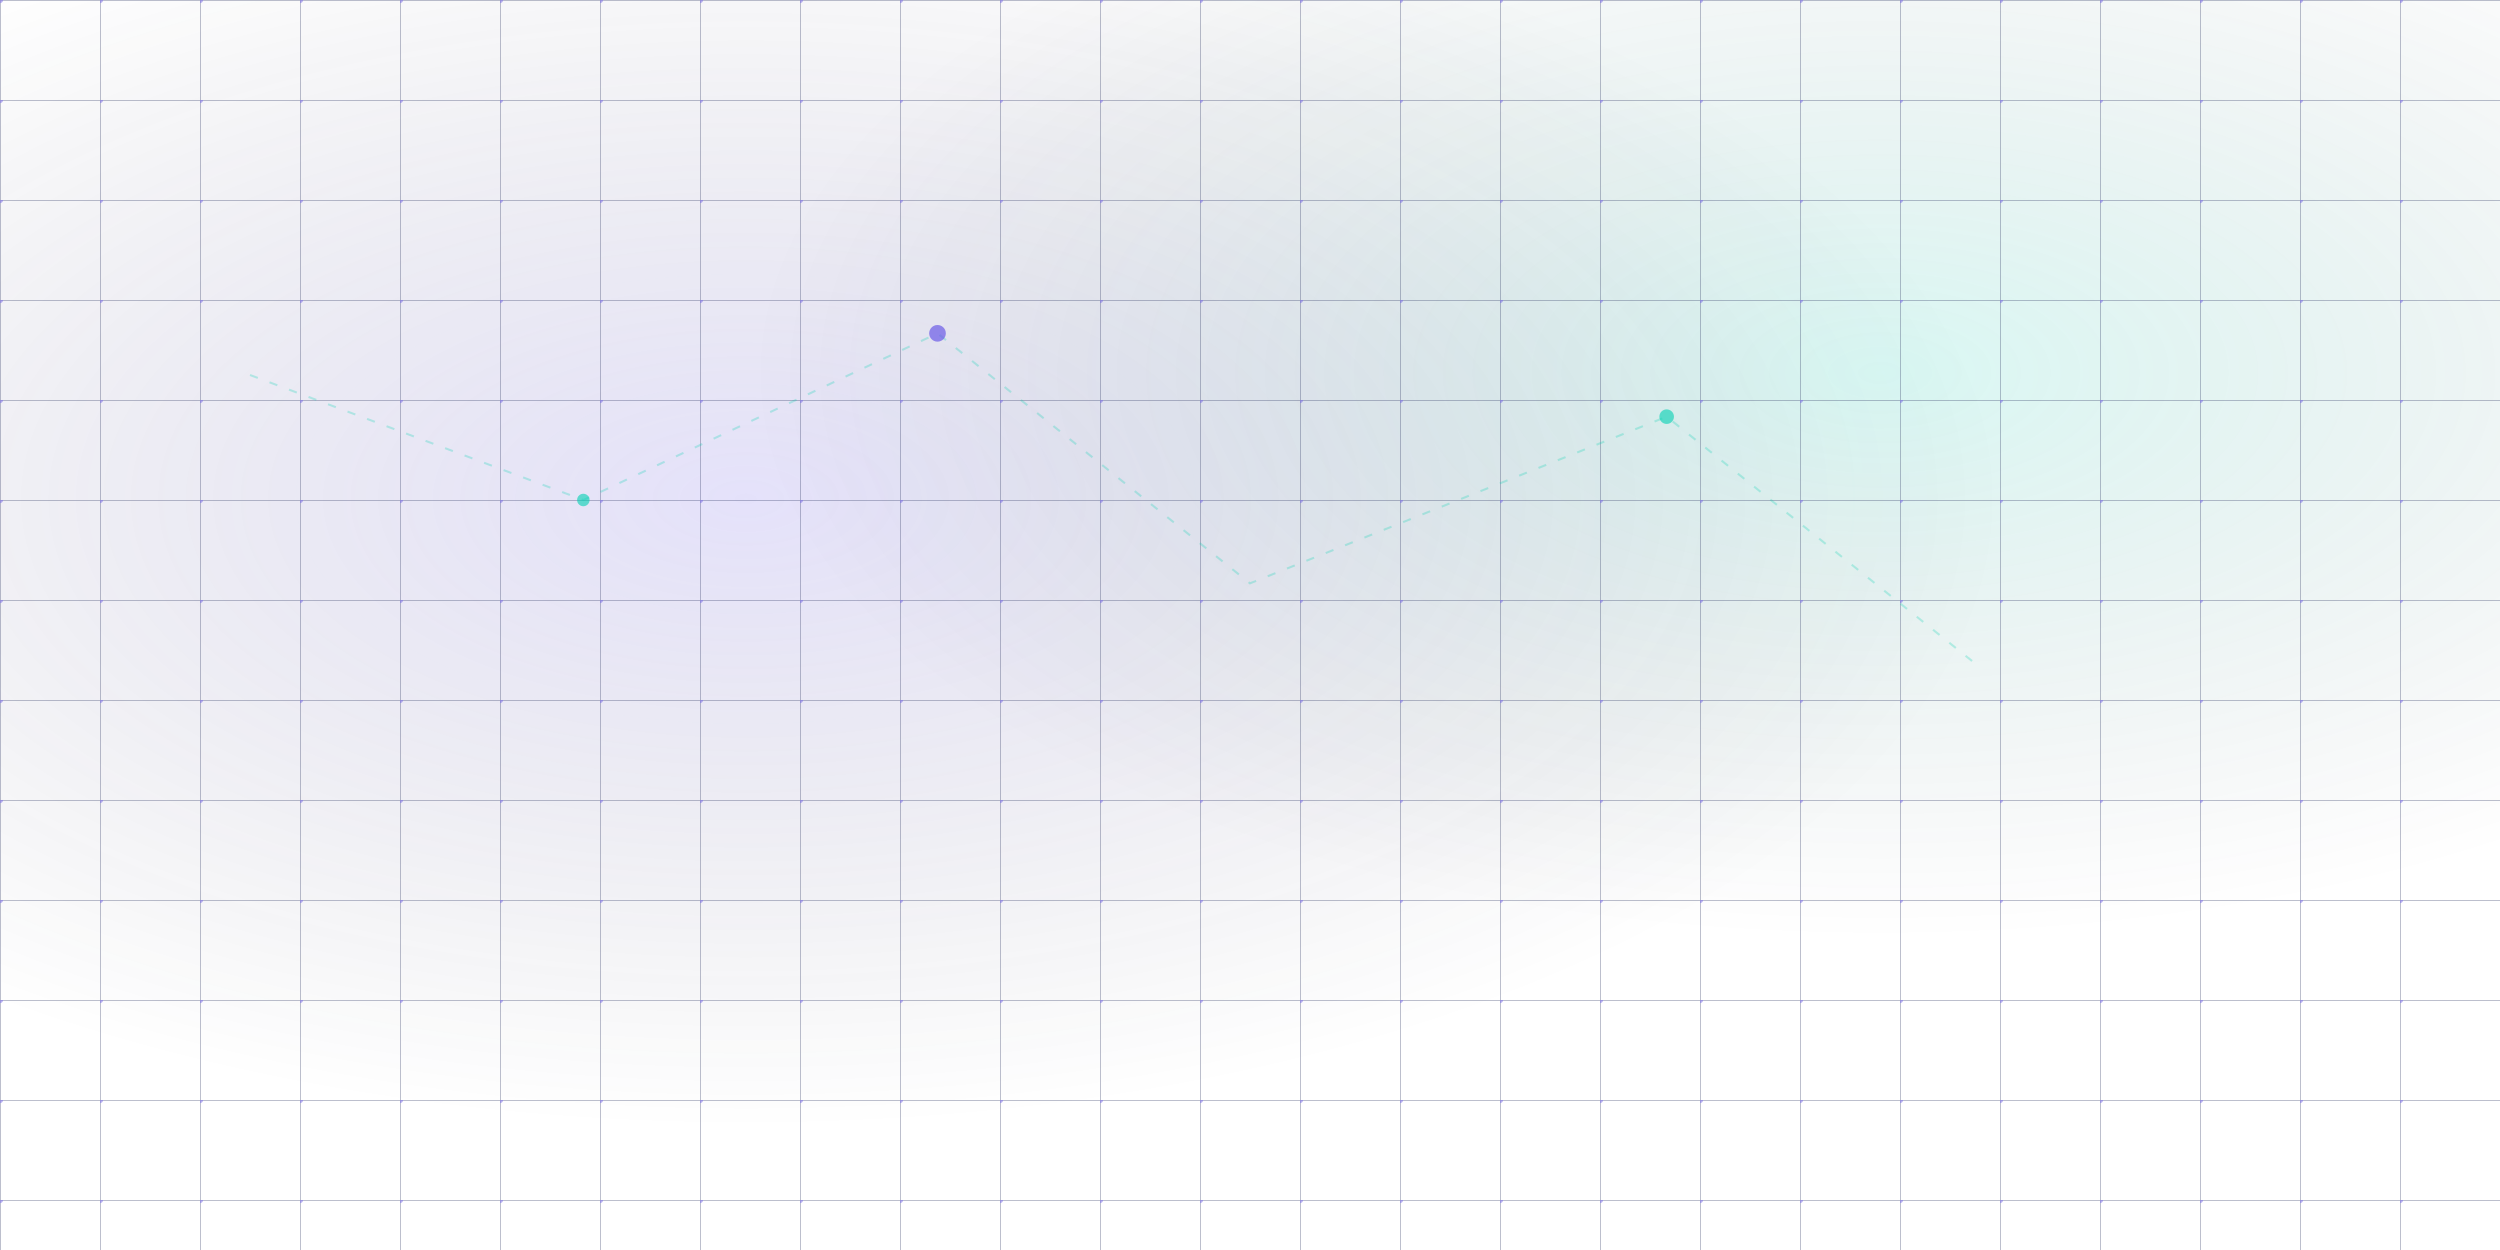
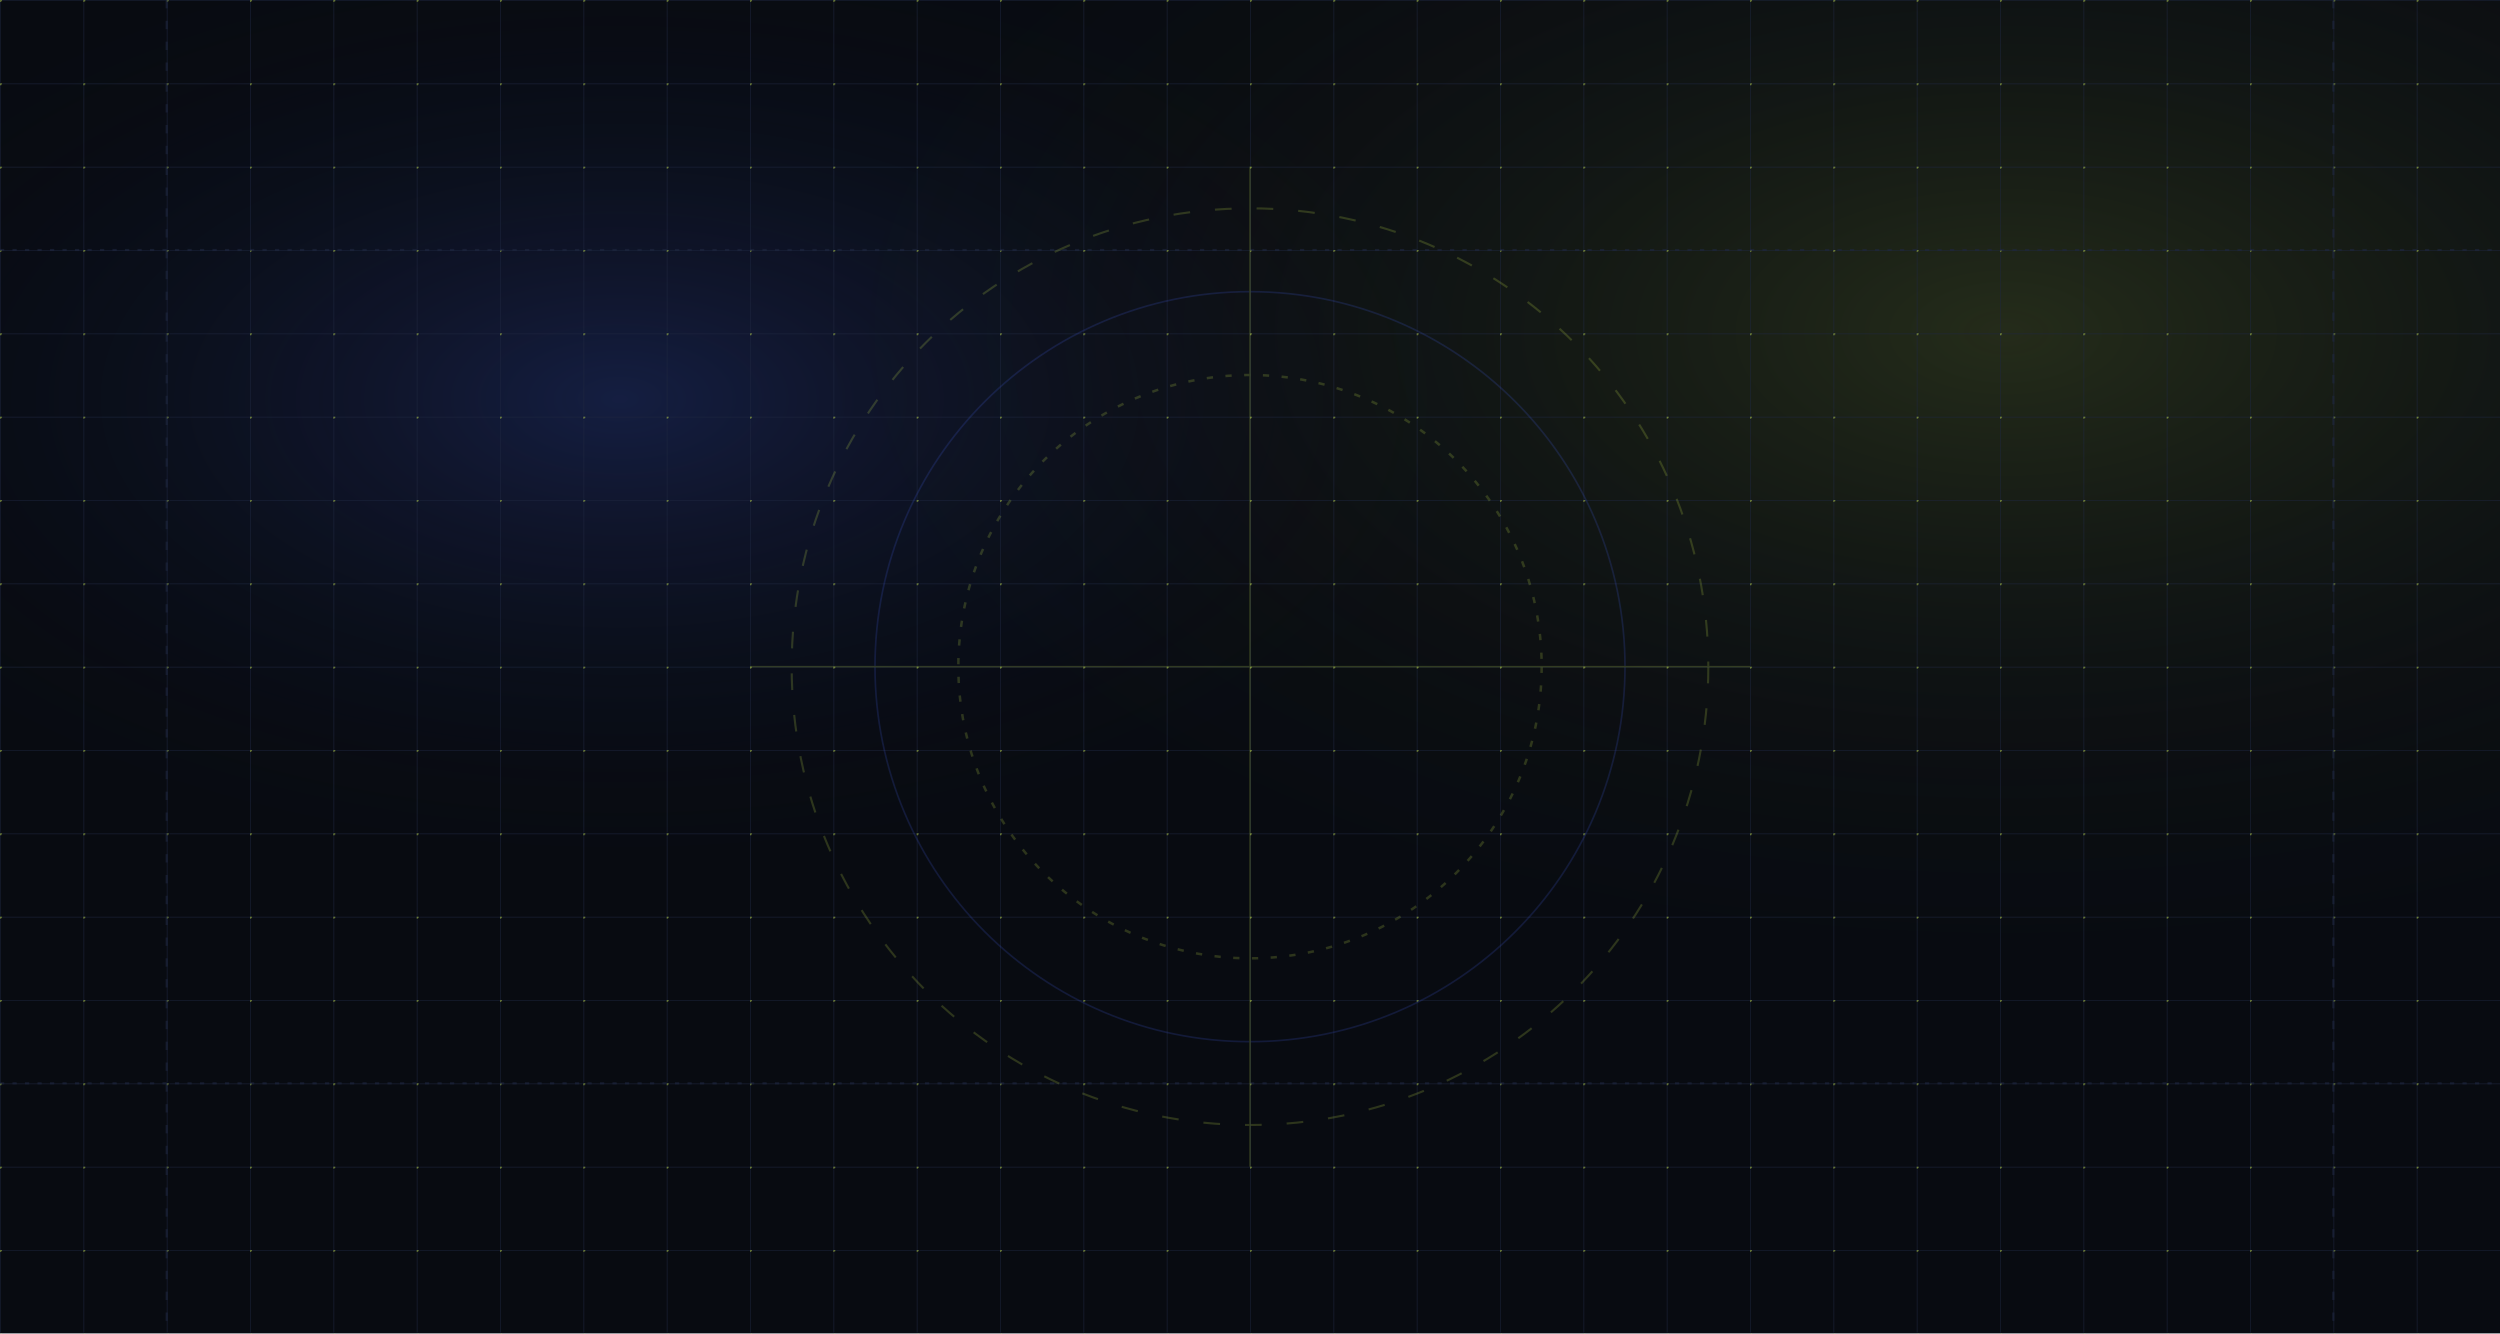
- <svg xmlns="http://www.w3.org/2000/svg" viewBox="0 0 1200 600" width="1200" height="600" fill="none">
+ <svg xmlns="http://www.w3.org/2000/svg" viewBox="0 0 1200 640" width="1200" height="640" fill="none">
  <defs>
-     <radialGradient id="glow1" cx="30%" cy="40%" r="50%">
-       <stop offset="0%" stop-color="#6C5CE7" stop-opacity="0.18" />
-       <stop offset="100%" stop-color="#0B1020" stop-opacity="0" />
+     <radialGradient id="nocturneGlow" cx="25%" cy="30%" r="60%">
+       <stop offset="0%" stop-color="#4361EE" stop-opacity="0.22" />
+       <stop offset="60%" stop-color="#080B11" stop-opacity="0" />
    </radialGradient>
-     <radialGradient id="glow2" cx="75%" cy="30%" r="45%">
-       <stop offset="0%" stop-color="#00D1B2" stop-opacity="0.15" />
-       <stop offset="100%" stop-color="#0B1020" stop-opacity="0" />
+     <radialGradient id="limeGlow" cx="80%" cy="25%" r="50%">
+       <stop offset="0%" stop-color="#D4F64E" stop-opacity="0.14" />
+       <stop offset="100%" stop-color="#080B11" stop-opacity="0" />
    </radialGradient>
-     <pattern id="grid" width="48" height="48" patternUnits="userSpaceOnUse">
-       <path d="M 48 0 L 0 0 0 48" fill="none" stroke="#2A3562" stroke-width="0.75" stroke-opacity="0.5" />
-       <circle cx="0" cy="0" r="1.5" fill="#6C5CE7" fill-opacity="0.6" />
+     <pattern id="precisionGrid" width="40" height="40" patternUnits="userSpaceOnUse">
+       <path d="M 40 0 L 0 0 0 40" fill="none" stroke="#1E2740" stroke-width="0.75" stroke-opacity="0.6" />
+       <circle cx="0" cy="0" r="1" fill="#D4F64E" fill-opacity="0.4" />
    </pattern>
  </defs>
-   <rect width="1200" height="600" fill="url(#glow1)" />
-   <rect width="1200" height="600" fill="url(#glow2)" />
-   <rect width="1200" height="600" fill="url(#grid)" opacity="0.8" />
-   <path d="M120 180 L280 240 L450 160 L600 280 L800 200 L950 320" stroke="#00D1B2" stroke-width="1" stroke-opacity="0.25" stroke-dasharray="4 6" />
-   <circle cx="280" cy="240" r="3" fill="#00D1B2" fill-opacity="0.6" />
-   <circle cx="450" cy="160" r="4" fill="#6C5CE7" fill-opacity="0.7" />
-   <circle cx="800" cy="200" r="3.5" fill="#00D1B2" fill-opacity="0.6" />
+   <rect width="1200" height="640" fill="#080B11" />
+   <rect width="1200" height="640" fill="url(#nocturneGlow)" />
+   <rect width="1200" height="640" fill="url(#limeGlow)" />
+   <rect width="1200" height="640" fill="url(#precisionGrid)" />
+   <g stroke="#1E2740" stroke-width="1" opacity="0.6">
+     <line x1="80" y1="0" x2="80" y2="640" stroke-dasharray="4 6" />
+     <line x1="1120" y1="0" x2="1120" y2="640" stroke-dasharray="4 6" />
+     <line x1="0" y1="120" x2="1200" y2="120" stroke-dasharray="2 4" />
+     <line x1="0" y1="520" x2="1200" y2="520" stroke-dasharray="2 4" />
+   </g>
+   <g transform="translate(600, 320)" opacity="0.18">
+     <circle r="220" stroke="#D4F64E" stroke-width="1" stroke-dasharray="8 12" />
+     <circle r="180" stroke="#4361EE" stroke-width="0.8" />
+     <circle r="140" stroke="#D4F64E" stroke-width="1.2" stroke-dasharray="3 6" />
+     <line x1="-240" y1="0" x2="240" y2="0" stroke="#D4F64E" stroke-width="0.75" />
+     <line x1="0" y1="-240" x2="0" y2="240" stroke="#D4F64E" stroke-width="0.75" />
+   </g>
</svg>
